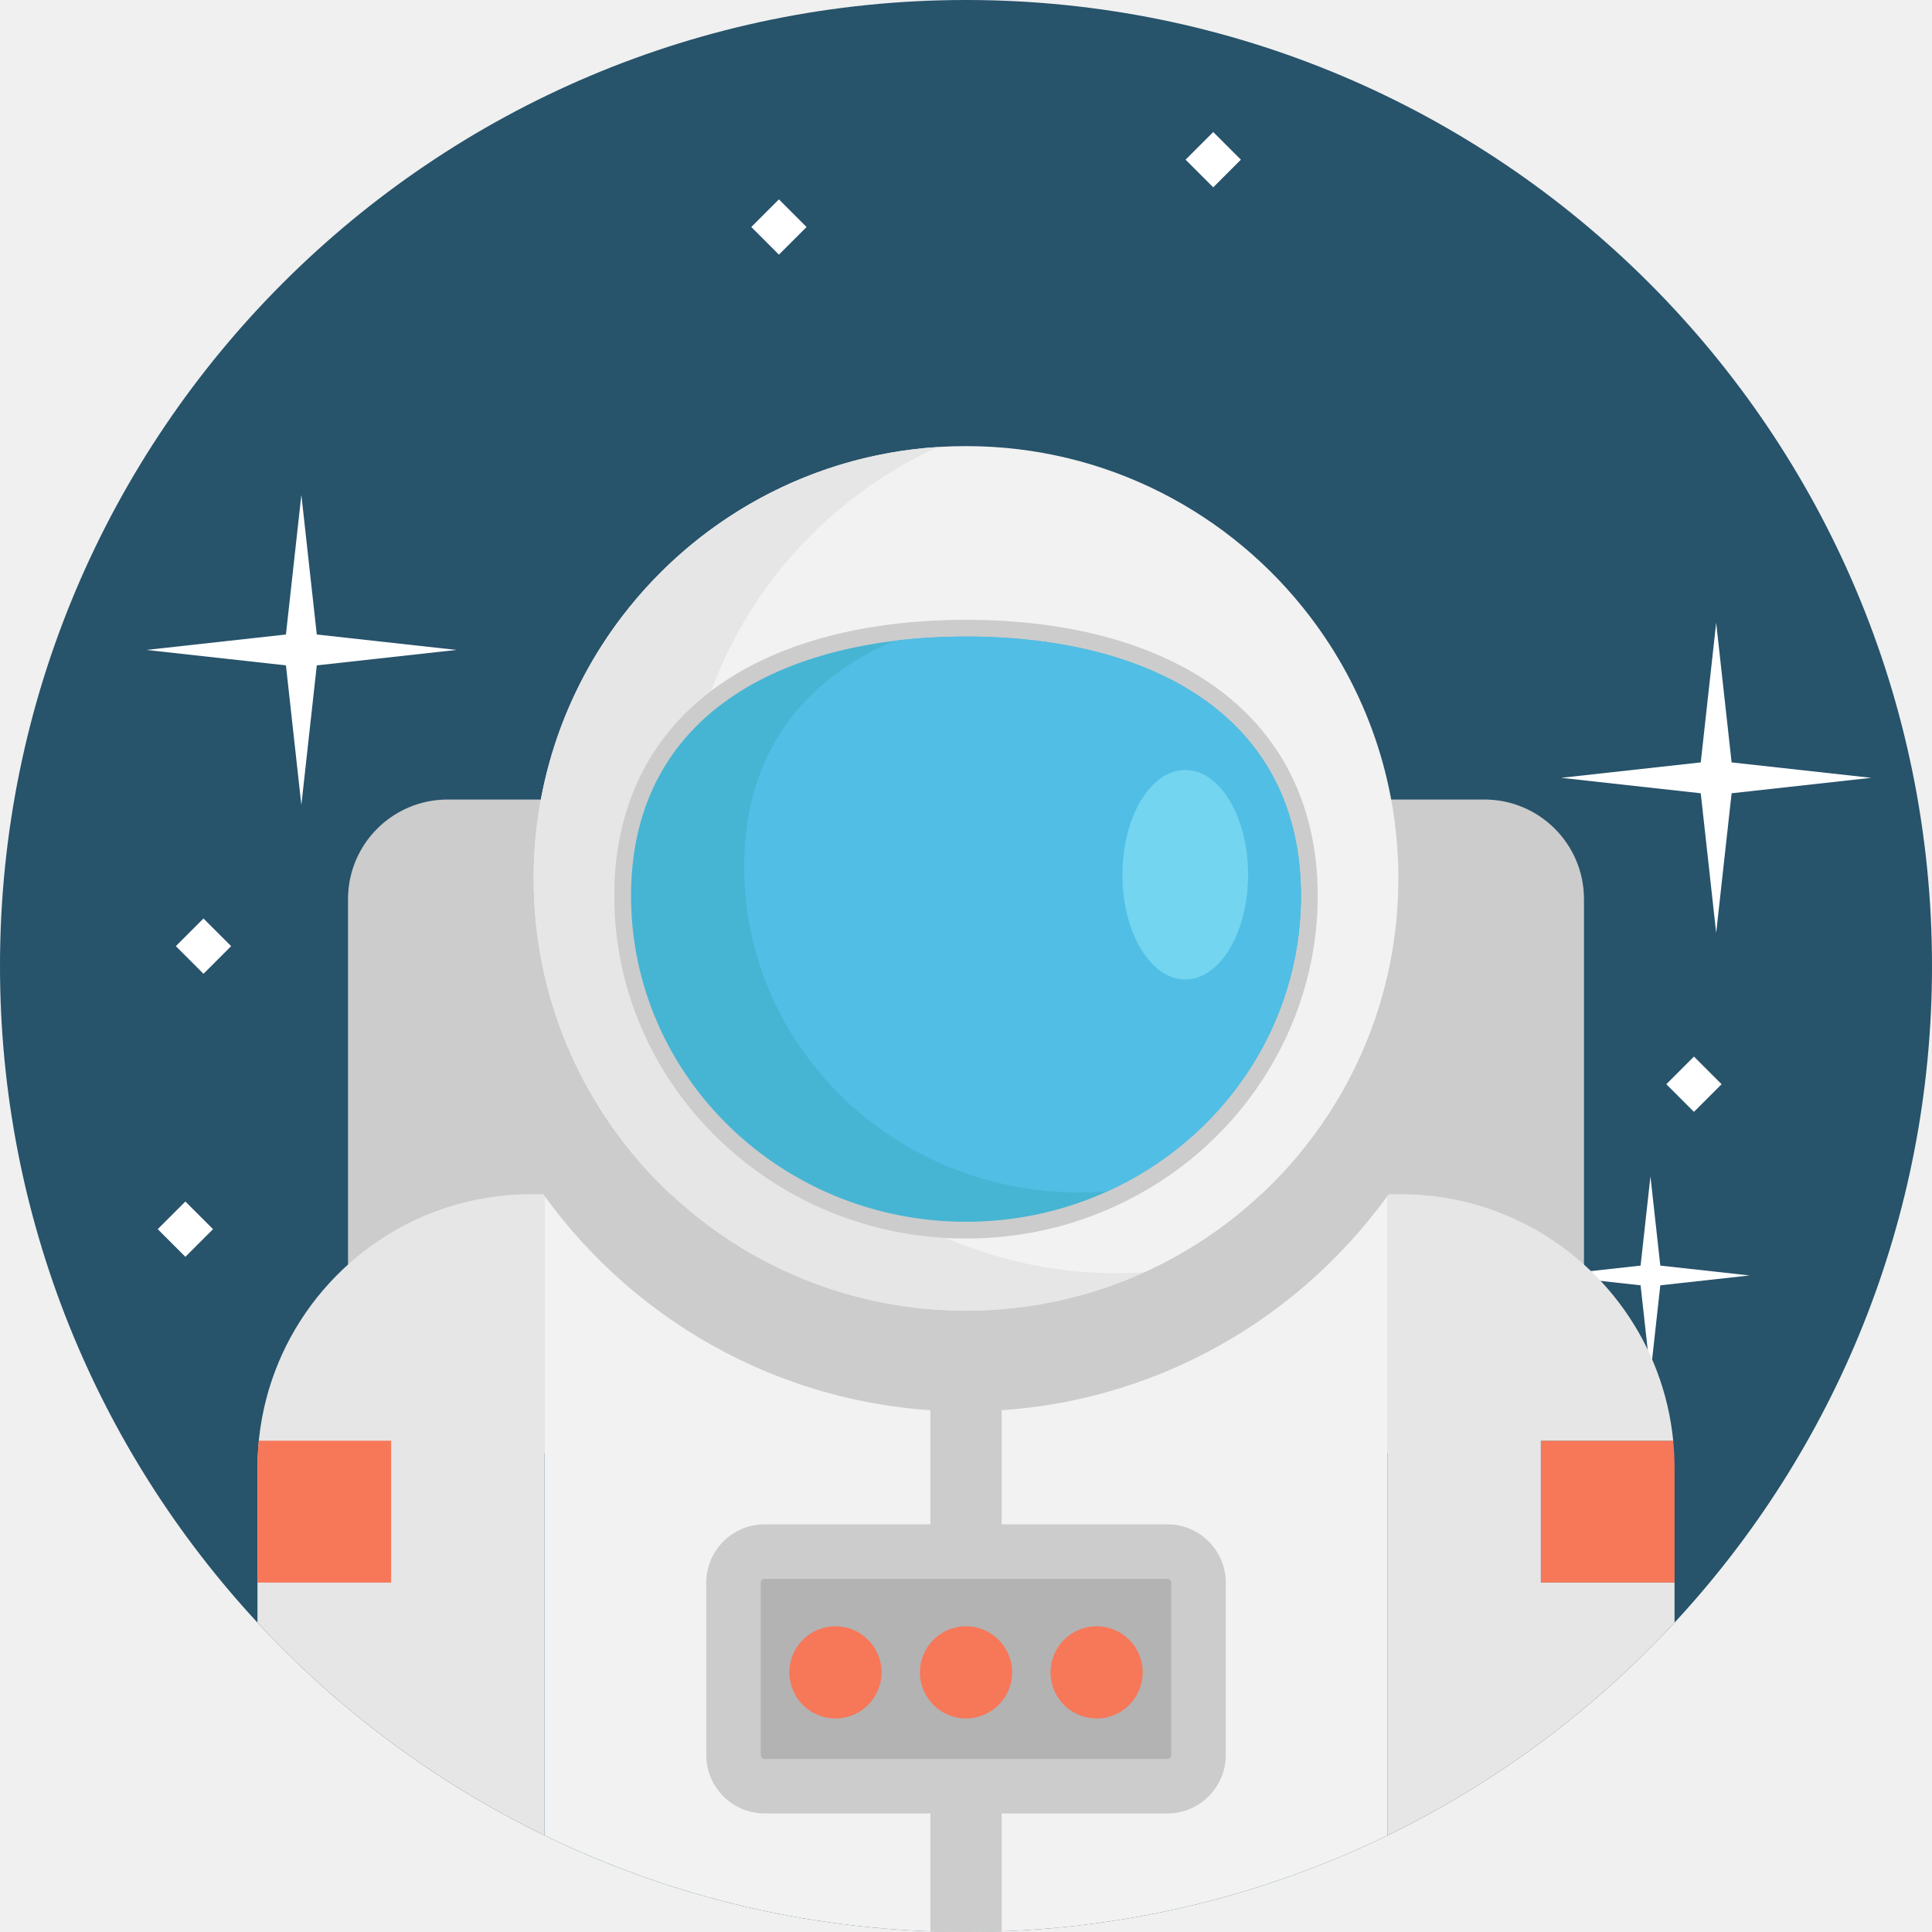
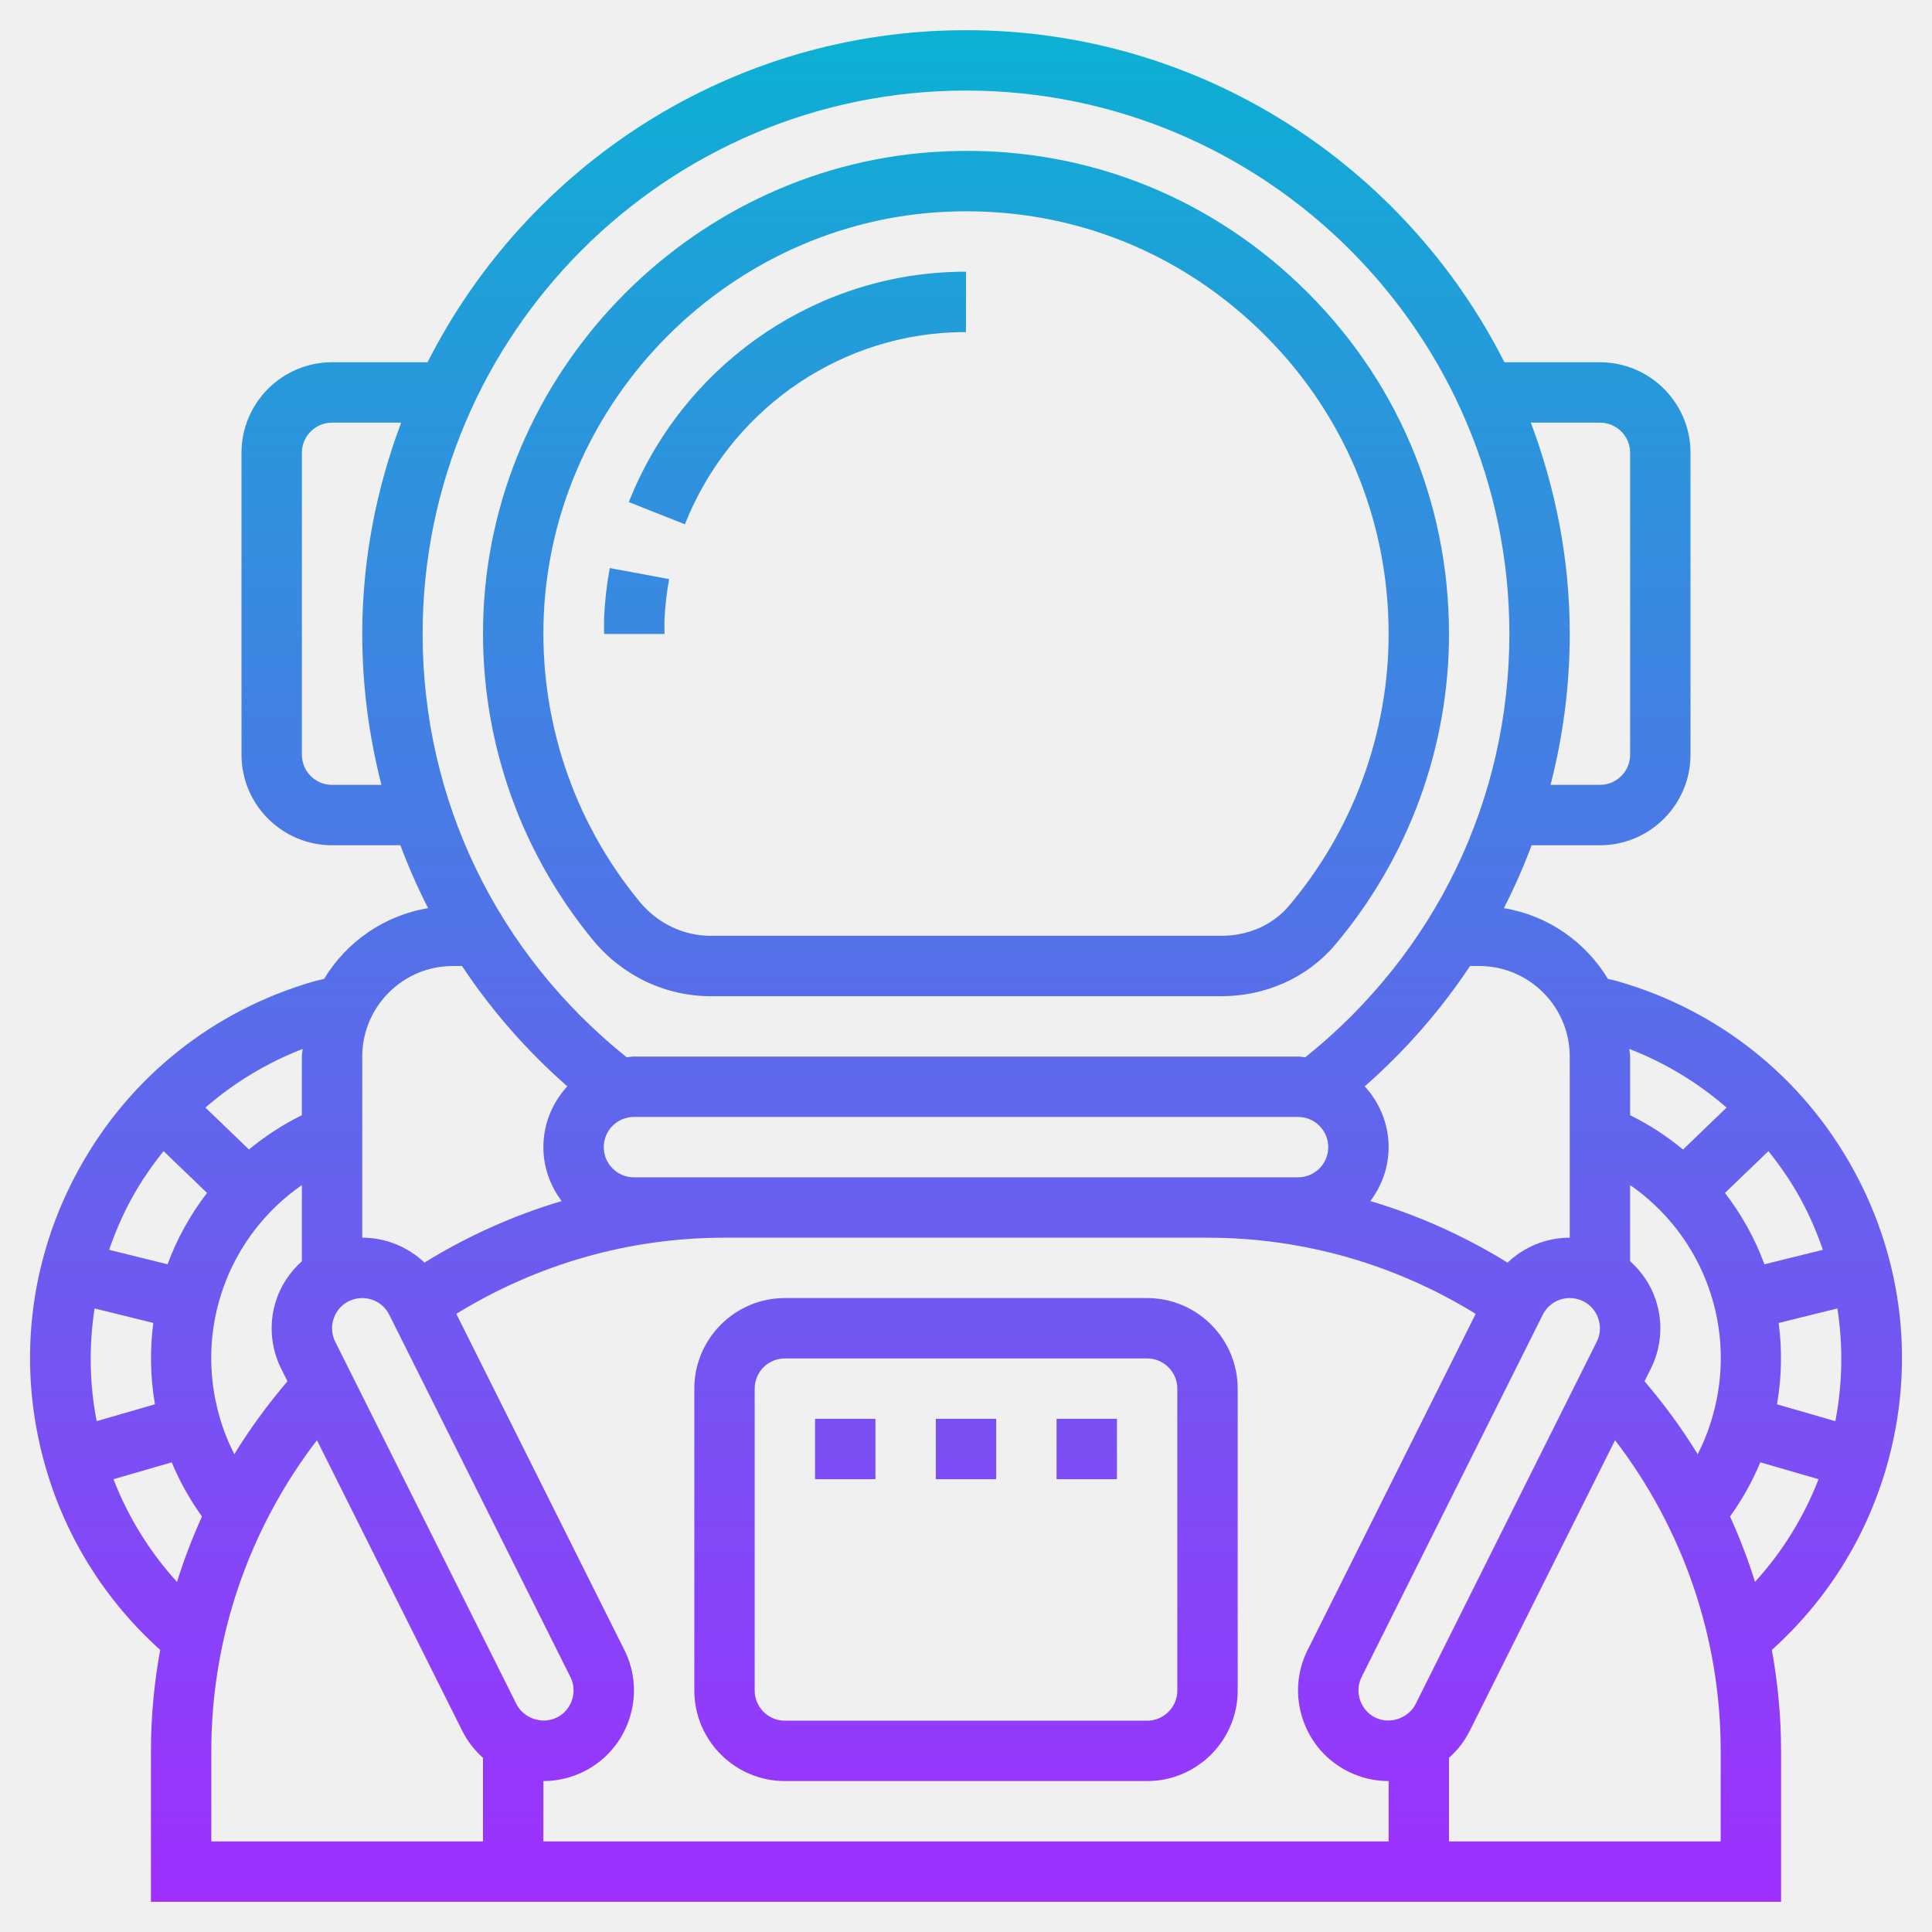
- <svg xmlns="http://www.w3.org/2000/svg" version="1.1" id="Capa_1" x="0px" y="0px" viewBox="0 0 512 512" style="enable-background:new 0 0 512 512;" xml:space="preserve">
-   <path style="fill:#27536B;" d="M512,255.994c0,67.185-25.881,128.33-68.229,174.009c-21.507,23.206-47.266,42.414-76.046,56.393  c-31.089,15.111-65.708,24.105-102.282,25.426c-3.131,0.122-6.273,0.178-9.438,0.178c-3.164,0-6.307-0.056-9.438-0.178  c-36.574-1.321-71.193-10.315-102.282-25.426c-28.779-13.979-54.539-33.187-76.057-56.393C25.893,384.325,0,323.18,0,255.994  C0,114.618,114.618,0,256.006,0S512,114.618,512,255.994z" />
-   <polygon style="fill:#FFFFFF;" points="83.953,176.329 120.95,172.239 83.953,168.15 79.864,131.153 75.774,168.15 38.778,172.239   75.774,176.329 79.864,213.325 " />
-   <path style="fill:#CCCCCC;" d="M393.377,211.882H118.623c-14.577,0-26.394,11.817-26.394,26.394v120.42  c0,14.577,11.817,26.394,26.394,26.394h274.754c14.577,0,26.394-11.817,26.394-26.394v-120.42  C419.772,223.699,407.954,211.882,393.377,211.882z" />
-   <polygon style="fill:#FFFFFF;" points="439.999,340.623 463.645,338.009 439.999,335.395 437.386,311.75 434.772,335.395   411.127,338.009 434.772,340.623 437.386,364.268 " />
-   <path style="fill:#F77759;" d="M443.778,389.028v30.378h-35.43V381.8h35.075C443.656,384.176,443.778,386.585,443.778,389.028z" />
-   <path style="fill:#F2F2F2;" d="M164.855,163.379c20.929-27.447,53.972-45.157,91.146-45.157c37.184,0,70.227,17.71,91.157,45.157  c14.701,19.264,23.428,43.325,23.428,69.428c0,2.121-0.056,4.23-0.178,6.329c-1.654,30.478-15.211,57.77-36.119,77.334  c-20.474,19.186-48.01,30.922-78.288,30.922c-30.267,0-57.792-11.736-78.277-30.911c-20.896-19.564-34.464-46.866-36.13-77.345  c-0.111-2.098-0.167-4.208-0.167-6.329C141.428,206.703,150.155,182.643,164.855,163.379z M344.771,237.403  c0-47.699-39.738-68.706-88.77-68.706c-49.02,0-88.77,21.007-88.77,68.706c0,47.71,39.749,86.383,88.77,86.383  C305.033,323.786,344.771,285.114,344.771,237.403z" />
-   <path style="fill:#E6E6E6;" d="M295.972,337.398c-30.267,0-57.792-11.736-78.277-30.911c-20.896-19.564-34.464-46.866-36.13-77.345  c-0.111-2.098-0.167-4.208-0.167-6.329c0-26.104,8.727-50.164,23.428-69.428c11.418-14.974,26.448-27.04,43.781-34.923  c-34.141,2.175-64.222,19.303-83.752,44.916c-14.701,19.264-23.428,43.325-23.428,69.428c0,2.121,0.056,4.23,0.167,6.329  c1.665,30.478,15.234,57.781,36.13,77.345c20.485,19.175,48.01,30.911,78.277,30.911c16.91,0,32.963-3.664,47.409-10.238  C300.951,337.311,298.473,337.398,295.972,337.398z" />
-   <path style="fill:#CCCCCC;" d="M256.001,328.227c-51.397,0-93.211-40.743-93.211-90.824c0-39.927,26.817-66.159,73.577-71.97  c6.272-0.782,12.879-1.178,19.634-1.178c26.55,0,49.135,5.97,65.314,17.265c18.251,12.741,27.897,32.064,27.897,55.882  c0,35.163-21.132,67.479-53.835,82.332C283.013,325.369,269.763,328.227,256.001,328.227z M256.001,173.138  c-6.39,0-12.627,0.373-18.538,1.109c-57.243,7.114-65.791,42.623-65.791,63.156c0,45.183,37.83,81.941,84.328,81.941  c12.483,0,24.494-2.589,35.698-7.694c29.543-13.417,48.631-42.561,48.631-74.247c0-21.084-8.109-37.435-24.099-48.599  C301.55,178.555,280.722,173.138,256.001,173.138z" />
-   <path style="fill:#46B5D3;" d="M344.771,237.403c0,34.653-20.963,64.543-51.23,78.288c-11.403,5.196-24.127,8.094-37.54,8.094  c-49.02,0-88.77-38.672-88.77-86.383c0-41.326,29.834-62.611,69.683-67.563c6.151-0.766,12.535-1.144,19.086-1.144  C305.033,168.697,344.771,189.704,344.771,237.403z" />
-   <path style="fill:#51BEE5;" d="M344.771,237.403c0,34.653-20.963,64.543-51.23,78.288c-2.487,0.222-5.019,0.322-7.561,0.322  c-49.02,0-88.77-38.672-88.77-86.383c0-30.045,15.778-49.509,39.705-59.79c6.151-0.766,12.535-1.144,19.086-1.144  C305.033,168.697,344.771,189.704,344.771,237.403z" />
-   <path style="fill:#CCCCCC;" d="M367.732,316.48v0.389c-25.015,34.631-65.731,57.17-111.72,57.17  c-45.978,0-86.705-22.517-111.72-57.137v-0.422h33.432c20.485,19.175,48.01,30.911,78.277,30.911  c30.278,0,57.814-11.736,78.288-30.922l0.011,0.011H367.732z" />
-   <g>
-     <path style="fill:#E6E6E6;" d="M144.288,316.902v169.49c-28.779-13.979-54.539-33.187-76.057-56.393v-40.971   c0-28.802,16.777-53.684,41.093-65.387c9.515-4.597,20.174-7.162,31.444-7.162h3.209   C144.077,316.624,144.177,316.769,144.288,316.902z" />
-     <path style="fill:#E6E6E6;" d="M443.773,419.406v10.592c-21.507,23.206-47.266,42.414-76.046,56.393V316.869   c0.1-0.122,0.2-0.255,0.289-0.389h3.209c11.27,0,21.929,2.565,31.444,7.162c22.262,10.715,38.206,32.466,40.749,58.158h-35.075   v37.606L443.773,419.406L443.773,419.406z" />
-   </g>
-   <g>
-     <path style="fill:#F2F2F2;" d="M256.008,374.039v137.957c-40.06,0-77.966-9.205-111.72-25.604v-169.49   C169.303,351.522,210.03,374.039,256.008,374.039z" />
-     <path style="fill:#F2F2F2;" d="M256.008,374.039v137.957c40.06,0,77.966-9.205,111.72-25.604V316.869   C342.712,351.499,301.997,374.039,256.008,374.039z" />
-   </g>
-   <ellipse style="fill:#73D5EF;" cx="314.108" cy="231.812" rx="16.655" ry="27.758" />
-   <g>
-     <polygon style="fill:#FFFFFF;" points="458.895,210.223 495.89,206.132 458.895,202.043 454.804,165.046 450.715,202.043    413.718,206.132 450.715,210.223 454.804,247.219  " />
-     <rect x="443.732" y="282.139" transform="matrix(-0.7071 -0.7071 0.7071 -0.7071 563.1771 807.9152)" style="fill:#FFFFFF;" width="10.362" height="10.362" />
-     <rect x="43.95" y="320.557" transform="matrix(-0.7071 -0.7071 0.7071 -0.7071 -146.4601 590.811)" style="fill:#FFFFFF;" width="10.362" height="10.362" />
-     <rect x="48.749" y="245.556" transform="matrix(-0.7071 -0.7071 0.7071 -0.7071 -85.2343 466.1699)" style="fill:#FFFFFF;" width="10.362" height="10.362" />
-     <rect x="316.336" y="37.129" transform="matrix(-0.7071 -0.7071 0.7071 -0.7071 518.9454 299.5753)" style="fill:#FFFFFF;" width="10.362" height="10.362" />
-     <rect x="201.241" y="54.975" transform="matrix(-0.7071 -0.7071 0.7071 -0.7071 309.8482 248.6566)" style="fill:#FFFFFF;" width="10.362" height="10.362" />
-   </g>
-   <g>
-     <path style="fill:#CCCCCC;" d="M265.443,365.105v146.717c-3.131,0.122-6.273,0.178-9.438,0.178c-3.164,0-6.307-0.055-9.438-0.178   V365.105H265.443z" />
-     <path style="fill:#CCCCCC;" d="M309.366,403.966H202.647c-8.549,0-15.48,6.931-15.48,15.48v45.652c0,8.549,6.931,15.48,15.48,15.48   h106.719c8.549,0,15.48-6.931,15.48-15.48v-45.652C324.846,410.897,317.916,403.966,309.366,403.966z" />
-   </g>
-   <path style="fill:#B3B3B3;" d="M202.647,466.144c-0.577,0-1.046-0.469-1.046-1.046v-45.652c0-0.577,0.469-1.046,1.046-1.046h106.719  c0.577,0,1.046,0.469,1.046,1.046v45.652c0,0.577-0.47,1.046-1.046,1.046H202.647z" />
-   <g>
-     <circle style="fill:#F77759;" cx="221.408" cy="443.194" r="12.213" />
-     <circle style="fill:#F77759;" cx="290.614" cy="443.194" r="12.213" />
-     <circle style="fill:#F77759;" cx="256.006" cy="443.194" r="12.213" />
-     <path style="fill:#F77759;" d="M68.231,389.028v30.378h35.43V381.8H68.586C68.353,384.176,68.231,386.585,68.231,389.028z" />
-   </g>
-   <g>
- </g>
-   <g>
- </g>
-   <g>
- </g>
-   <g>
- </g>
-   <g>
- </g>
-   <g>
- </g>
-   <g>
- </g>
-   <g>
- </g>
-   <g>
- </g>
-   <g>
- </g>
-   <g>
- </g>
-   <g>
- </g>
-   <g>
- </g>
-   <g>
- </g>
-   <g>
- </g>
+ <svg xmlns="http://www.w3.org/2000/svg" id="Layer_5" enable-background="new 0 0 64 64" height="512" viewBox="0 0 64 64" width="512">
+   <linearGradient id="SVGID_1_" gradientUnits="userSpaceOnUse" x1="32" x2="32" y1="63" y2="1">
+     <stop offset="0" stop-color="#9f2fff" />
+     <stop offset="1" stop-color="#0bb1d3" />
+   </linearGradient>
+   <path d="m26 59h12c1.654 0 3-1.346 3-3v-10c0-1.654-1.346-3-3-3h-12c-1.654 0-3 1.346-3 3v10c0 1.654 1.346 3 3 3zm-1-13c0-.552.448-1 1-1h12c.552 0 1 .448 1 1v10c0 .552-.448 1-1 1h-12c-.552 0-1-.448-1-1zm4 3h-2v-2h2zm4 0h-2v-2h2zm4 0h-2v-2h2zm-13.46-16h16.922c1.478 0 2.849-.619 3.762-1.699 2.435-2.881 3.776-6.539 3.776-10.301 0-4.411-1.757-8.52-4.947-11.568-3.188-3.047-7.373-4.628-11.796-4.415-8.171.37-14.865 7.063-15.24 15.236-.181 3.96 1.105 7.825 3.623 10.885.974 1.183 2.396 1.862 3.9 1.862zm7.807-25.985c3.872-.18 7.534 1.196 10.324 3.863 2.792 2.668 4.329 6.263 4.329 10.122 0 3.29-1.173 6.489-3.304 9.01-.532.629-1.346.99-2.234.99h-16.922c-.904 0-1.763-.413-2.355-1.134-2.203-2.676-3.328-6.058-3.17-9.521.328-7.151 6.184-13.006 13.332-13.33zm-9.335 13.985h-2l-.002-.157c-.002-.136-.003-.271.003-.406.025-.543.088-1.088.187-1.619l1.967.365c-.082.441-.135.895-.155 1.346-.004.094-.002.188-.001.284zm.677-3.632-1.859-.736c1.748-4.415 5.911-7.406 10.608-7.619.188-.009.374-.013.561-.013v2c-.157 0-.312.004-.471.011-3.911.177-7.38 2.673-8.839 6.357zm30.918 15.143c-.114-.033-.228-.056-.342-.083-.741-1.225-1.982-2.102-3.447-2.345.346-.676.653-1.371.919-2.083h2.263c1.654 0 3-1.346 3-3v-10c0-1.654-1.346-3-3-3h-3.164c-3.301-6.515-10.047-11-17.836-11s-14.535 4.485-17.836 11h-3.164c-1.654 0-3 1.346-3 3v10c0 1.654 1.346 3 3 3h2.263c.266.712.573 1.407.919 2.083-1.465.244-2.706 1.121-3.447 2.345-.114.026-.228.05-.342.083-3.336.964-6.098 3.169-7.775 6.209s-2.07 6.552-1.106 9.888c.678 2.349 1.99 4.424 3.794 6.047-.199 1.097-.306 2.215-.306 3.345v5h54v-5c0-1.13-.107-2.248-.305-3.345 1.804-1.623 3.115-3.698 3.794-6.047.964-3.336.57-6.848-1.106-9.888-1.678-3.04-4.44-5.245-7.776-6.209zm6.779 8.891-1.937.479c-.312-.849-.754-1.644-1.307-2.364l1.44-1.385c.387.485.743.999 1.048 1.554.307.554.552 1.13.756 1.716zm.412 5.676-1.932-.558c.158-.909.17-1.815.055-2.695l1.945-.481c.19 1.231.174 2.489-.068 3.734zm-4.073-.136c-.124.43-.288.84-.487 1.232-.516-.848-1.111-1.652-1.761-2.419l.207-.414c.358-.716.415-1.529.161-2.291-.167-.499-.464-.927-.845-1.27v-2.523c2.421 1.677 3.577 4.738 2.725 7.685zm-48.963 1.232c-.199-.392-.363-.802-.487-1.232-.852-2.947.304-6.008 2.725-7.684v2.523c-.381.343-.678.771-.845 1.27-.254.762-.197 1.575.161 2.291l.207.414c-.65.767-1.245 1.57-1.761 2.418zm3.343-3.727c-.119-.238-.138-.509-.054-.763.085-.255.264-.461.5-.579.14-.069.295-.105.448-.105.381 0 .725.212.896.553l6 12c.119.238.138.509.053.763-.085.255-.263.46-.502.579-.482.24-1.101.03-1.34-.447zm6.896 14.553c.461 0 .923-.109 1.338-.315.717-.358 1.252-.975 1.506-1.735s.197-1.574-.161-2.291l-5.568-11.136c2.676-1.647 5.726-2.523 8.884-2.523h16c3.159 0 6.209.876 8.884 2.523l-5.568 11.135c-.358.717-.415 1.53-.161 2.291s.789 1.377 1.507 1.736c.414.206.876.315 1.337.315h.001v2h-28l.001-2c-.001 0 0 0 0 0zm2.999-20c-.552 0-1-.448-1-1s.448-1 1-1h22c.552 0 1 .448 1 1s-.448 1-1 1h-3-16zm25.895 17.447c-.239.478-.862.687-1.339.448-.24-.12-.418-.325-.503-.58-.085-.254-.066-.524.053-.763l5.999-11.998c.171-.342.515-.554.896-.554.153 0 .308.036.444.104.239.119.418.325.503.58.084.254.065.524-.054.763zm10.301-19.757-1.443 1.389c-.53-.438-1.115-.821-1.753-1.136v-1.943c0-.086-.021-.167-.025-.252 1.191.46 2.273 1.12 3.221 1.942zm-8.196-4.69c1.654 0 3 1.346 3 3v6c-.786 0-1.512.306-2.06.826-1.43-.882-2.954-1.567-4.545-2.039.375-.501.605-1.115.605-1.787 0-.777-.305-1.48-.791-2.014 1.351-1.187 2.519-2.527 3.488-3.986zm4-18c.552 0 1 .448 1 1v10c0 .552-.448 1-1 1h-1.636c.414-1.612.636-3.287.636-5 0-2.465-.47-4.818-1.289-7zm-42 12c-.552 0-1-.448-1-1v-10c0-.552.448-1 1-1h2.289c-.819 2.182-1.289 4.535-1.289 7 0 1.713.222 3.388.636 5zm21-23c9.925 0 18 8.075 18 18 0 5.495-2.462 10.58-6.76 14.024-.08-.006-.158-.024-.24-.024h-22c-.082 0-.16.018-.24.024-4.298-3.444-6.76-8.529-6.76-14.024 0-9.925 8.075-18 18-18zm-17 29h.304c.969 1.459 2.137 2.8 3.488 3.986-.487.534-.792 1.237-.792 2.014 0 .672.23 1.287.605 1.787-1.591.472-3.115 1.157-4.545 2.038-.547-.519-1.274-.825-2.06-.825v-6c0-1.654 1.346-3 3-3zm-5 3v1.942c-.638.315-1.223.698-1.753 1.136l-1.443-1.388c.948-.822 2.03-1.482 3.222-1.942-.005.085-.026.166-.026.252zm-4.582 3.132 1.44 1.385c-.553.719-.995 1.515-1.307 2.364l-1.937-.479c.204-.586.45-1.162.755-1.716.306-.555.662-1.069 1.049-1.554zm-2.216 8.946c-.242-1.245-.257-2.503-.069-3.735l1.945.481c-.114.881-.102 1.787.055 2.695zm.556 1.922 1.931-.558c.263.637.601 1.234 1.002 1.794-.319.706-.597 1.428-.827 2.167-.906-.994-1.617-2.144-2.106-3.403zm3.242 9c0-3.733 1.236-7.335 3.499-10.292l4.817 9.634c.173.345.409.642.684.889v2.769h-9zm50 3h-9v-2.769c.275-.247.511-.544.684-.889l4.817-9.634c2.263 2.957 3.499 6.559 3.499 10.292zm1.137-8.598c-.23-.739-.508-1.461-.827-2.167.401-.559.739-1.157 1.002-1.794l1.93.559c-.489 1.259-1.2 2.409-2.105 3.402z" fill="url(#SVGID_1_)" />
</svg>
